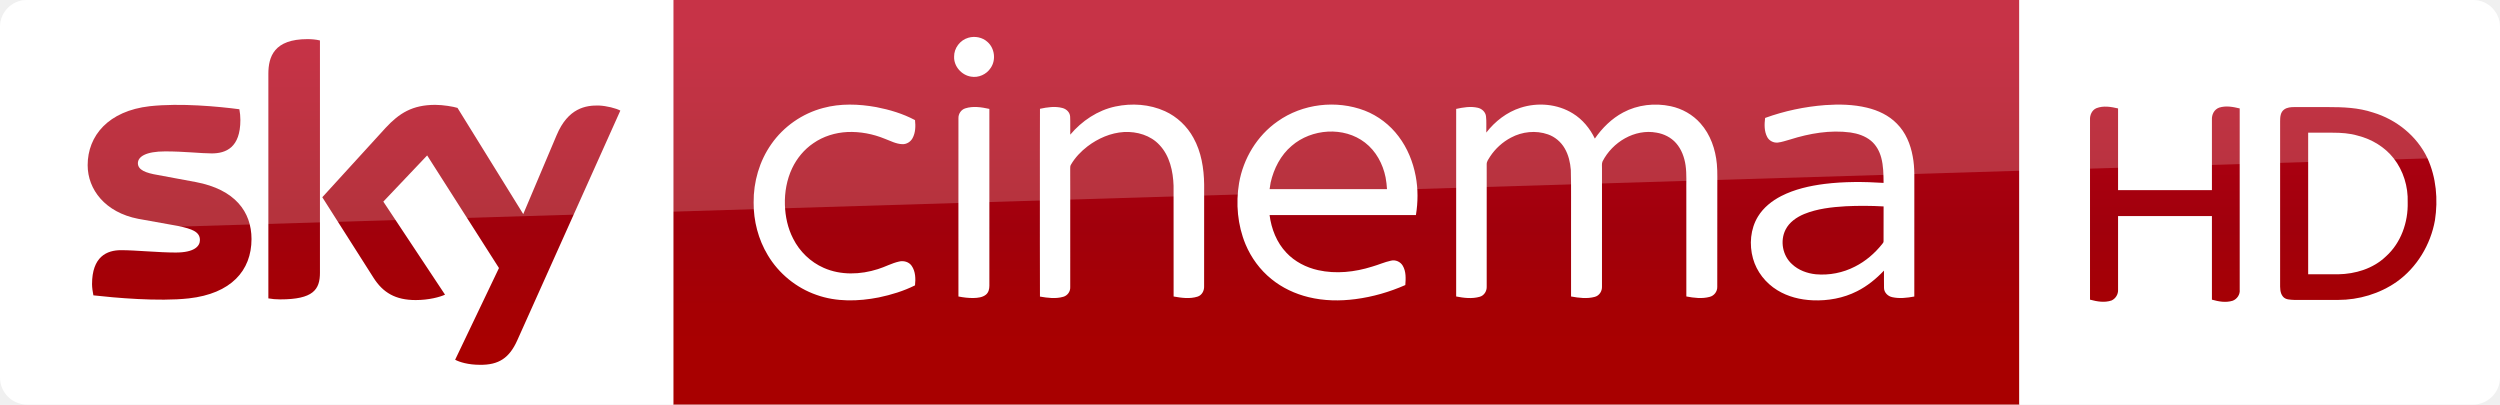
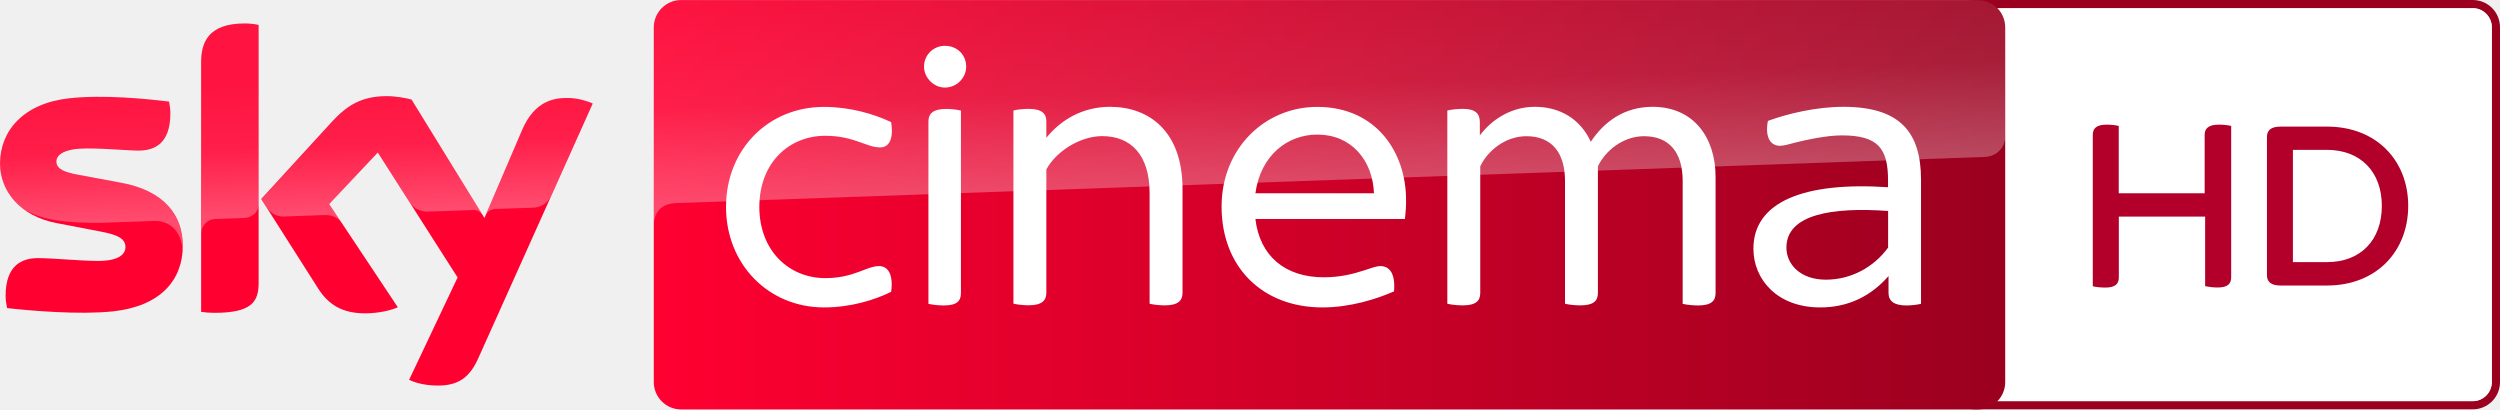
- <svg xmlns="http://www.w3.org/2000/svg" xmlns:xlink="http://www.w3.org/1999/xlink" width="3090.411" height="500.127" viewBox="0 0 2317.808 375.095">
-   <defs>
-     <linearGradient id="a" x1="-8600.5" x2="-8600.5" y1="-4687.6" y2="-4591.4" gradientTransform="matrix(-2.9812 0 0 -2.9812 -24493 -13655)" gradientUnits="userSpaceOnUse">
-       <stop stop-color="#a80000" offset="0" />
-       <stop stop-color="#a1000c" offset=".381" />
-       <stop stop-color="#b90019" offset="1" />
+ <svg xmlns="http://www.w3.org/2000/svg" viewBox="0 0 3053.1 500">
+   <path fill="#9b001f" d="M3019.8 0h-607.9c-18.4 0-33.3 14.9-33.3 33.3v433.3c0 18.4 14.8 33.3 33.3 33.3h607.9c18.4 0 33.3-14.9 33.3-33.3V33.4c0-18.5-14.8-33.4-33.3-33.4m0 10c12.9 0 23.3 10.5 23.3 23.3v433.3c0 12.8-10.5 23.3-23.3 23.3h-607.9c-12.9 0-23.3-10.5-23.3-23.3V33.4c0-12.9 10.5-23.3 23.3-23.3h607.9" />
+   <path fill="#fff" d="M3019.8 10c12.9 0 23.3 10.5 23.3 23.3v433.3c0 12.8-10.5 23.3-23.3 23.3h-607.9c-12.9 0-23.3-10.5-23.3-23.3V33.4c0-12.9 10.5-23.3 23.3-23.3h607.9" />
+   <path d="M2724.8 153.8v184.7c0 8.1-4.1 12.6-16.7 12.6-5.7 0-11-.8-15.1-1.6v-85h-105.4v74.1c0 8.1-4.1 12.6-16.7 12.6-6.1 0-12.2-.8-15.1-1.6V164.8c0-7.8 4.1-12.6 17.1-12.6 5.7 0 11.3.8 14.6 1.6V236h104.9v-71.2c0-7.8 4.5-12.6 17.5-12.6 6 0 11.6.8 14.9 1.6m216.2 97.6c0 55.4-38.7 97.3-99.3 97.3h-56.5c-12.2 0-16.7-4.9-16.7-12.6V167.2c0-7.7 4.5-12.6 16.7-12.6h56.5c60.6 0 99.3 41.5 99.3 96.8m-32.2 0c0-41.5-26-68.4-67.1-68.4h-41.5v137.1h41.5c41.1.1 67.1-26.8 67.1-68.7" fill="#b2002b" />
+   <g transform="translate(-15.061 -164.858)">
+     <path fill="#ff0031" d="M238.3 464.7c0 43-28 74.2-85.2 80.4-41.2 4.4-101-.8-129.4-4-1-4.6-1.8-10.4-1.8-15 0-37.4 20.2-46 39.2-46 19.8 0 51 3.4 74 3.4 25.6 0 33.2-8.6 33.2-16.8 0-10.8-10.2-15.2-30-19l-54.2-10.4c-45-8.6-69-39.6-69-72.6 0-40 28.4-73.6 84.4-79.8 42.2-4.6 93.8.6 122 4 1 4.8 1.6 9.4 1.6 14.4 0 37.4-19.8 45.4-38.8 45.4-14.6 0-37.2-2.6-63.2-2.6-26.4 0-37.2 7.2-37.2 16 0 9.4 10.4 13.2 26.8 16.2l51.6 9.6c53.2 9.6 76 39.8 76 76.8m92.6 46c0 23-9 36.2-54 36.2-6 0-11.2-.4-16.2-1.2V240.9c0-23.2 7.8-47.4 53.2-47.4 5.8 0 11.6.6 17 1.8v315.4zm183.8 118c6 3 18 6.8 33.2 7 26.2.6 40.4-9.4 51-32.8l140-311.6c-5.8-3-18.6-6.6-29-6.8-18-.4-42.2 3.2-57.6 40l-45.6 106.6-89-144.6c-5.8-1.8-19.8-4.2-30-4.2-31.6 0-49 11.6-67.2 31.2l-86.4 94.4 69.6 109.4c12.8 20 29.8 30.2 57.2 30.2 18 0 33-4.2 40-7.4l-83.8-126 59.4-63 97.4 152.6-59.2 125z" />
+     <linearGradient id="A" gradientUnits="userSpaceOnUse" x1="813.461" y1="414.859" x2="2463.86" y2="414.859">
+       <stop offset="0" stop-color="#ff0031" />
+       <stop offset="1" stop-color="#9b001f" />
    </linearGradient>
-     <linearGradient xlink:href="#a" id="b" gradientUnits="userSpaceOnUse" gradientTransform="matrix(-2.9812 0 0 -2.9812 -24493 -13655)" x1="-8600.5" y1="-4687.6" x2="-8600.5" y2="-4591.4" />
-     <linearGradient xlink:href="#a" id="c" gradientUnits="userSpaceOnUse" gradientTransform="matrix(-2.9812 0 0 -2.9812 -24493 -13655)" x1="-8600.5" y1="-4687.6" x2="-8600.5" y2="-4591.4" />
-     <linearGradient xlink:href="#a" id="e" gradientUnits="userSpaceOnUse" gradientTransform="matrix(-2.9812 0 0 -2.9812 -24493 -13655)" x1="-8600.5" y1="-4687.6" x2="-8600.5" y2="-4591.4" />
-     <linearGradient xlink:href="#a" id="f" gradientUnits="userSpaceOnUse" gradientTransform="matrix(-2.9812 0 0 -2.9812 -24493 -13655)" x1="-8600.5" y1="-4687.6" x2="-8600.5" y2="-4591.4" />
-     <linearGradient xlink:href="#a" id="d" gradientUnits="userSpaceOnUse" gradientTransform="matrix(-2.9812 0 0 -2.9812 -24493 -13655)" x1="-8600.5" y1="-4687.6" x2="-8600.5" y2="-4591.4" />
-   </defs>
-   <path d="M624.21 0h1248v375.09h-1248z" fill="url(#b)" stroke-width="2.981" transform="translate(0 .005)" />
-   <path d="M624.21 375.095H25.01c-13.753 0-25.006-11.253-25.006-25.006V24.699C.004 11.571 10.944.006 24.697.006h599.52z" fill="#fff" stroke-width="3.126" />
-   <g fill="#fff">
-     <path d="M897.744 35.003c6.06-1.792 13.082-.457 17.777 3.87 6.722 5.882 8.072 16.856 2.926 24.17-3.81 5.94-11.274 9.279-18.228 7.996-8.709-1.358-15.978-9.549-15.647-18.468-.143-7.936 5.55-15.422 13.172-17.568zM763.172 100.116c16.03-4.35 32.975-3.743 49.2-.825 12.422 2.408 24.77 6.098 35.961 12.054.615 5.589.48 11.65-2.258 16.713-1.837 3.428-5.55 5.776-9.474 5.603-5.753-.172-10.921-2.993-16.195-4.965-11.012-4.539-22.976-6.82-34.888-6.294-11.154.555-22.248 3.976-31.445 10.382-8.499 5.768-15.257 13.944-19.66 23.2-4.989 10.54-7.06 22.332-6.714 33.944.345 10.802 2.648 21.663 7.644 31.302 5.963 11.935 16.127 21.746 28.37 27.117 15.744 6.991 34.025 6.339 50.205 1.163 6.653-2.033 12.812-5.521 19.623-7.029 4.216-1.05 9.159.27 11.68 3.968 3.637 5.214 3.757 12.032 3.105 18.116-10.554 5.266-21.956 8.754-33.478 11.162-19.098 3.765-39.396 4.32-57.932-2.348-18.715-6.504-34.94-19.788-45.075-36.801-8.829-14.635-13.262-31.798-13.127-48.848-.195-19.12 5.349-38.406 16.383-54.099 11.41-16.382 28.775-28.43 48.075-33.515zM1034.04 98.75c15.28-3.262 31.753-2.175 46.05 4.344 11.162 5.086 20.494 13.93 26.367 24.679 7.314 13.12 9.73 28.332 9.94 43.184 0 31.55.037 63.1-.038 94.65.127 4.021-2.116 8.192-6.114 9.414-7.179 2.28-14.905 1.148-22.166-.135-.045-34.213.023-68.433-.037-102.646-.436-13.442-3.541-27.77-13.06-37.829-8.266-8.978-20.943-12.64-32.87-12.016-12.325.727-24.087 5.895-33.846 13.3-6.068 4.657-11.477 10.298-15.34 16.93-.855 1.222-.682 2.752-.72 4.163.06 6.42.008 12.834.038 19.255.015 30.102.007 60.205-.008 90.307.158 4.02-2.595 7.756-6.466 8.814-7.028 2.04-14.522 1.013-21.603-.195-.12-32.615-.053-65.23-.06-97.846.06-25.421-.09-50.843.075-76.257 6.803-1.455 14.012-2.573 20.853-.735 3.683.945 6.939 4.043 7.111 8.004.263 5.566-.007 11.139.113 16.712 10.749-12.767 25.346-22.57 41.781-26.096zM1184.514 112.523c23.06-16.405 54.392-20.05 80.766-9.977 12.437 4.846 23.419 13.27 31.415 23.952 8.154 10.756 13.352 23.583 15.835 36.816 2.258 11.881 2.145 24.138.203 36.05-45.225.053-90.457 0-135.682.03 1.658 12.782 6.578 25.467 15.58 34.888 7.786 8.334 18.363 13.728 29.427 16.196 16.578 3.69 33.965 1.8 50.048-3.279 5.88-1.657 11.492-4.245 17.485-5.528 4.178-1.065 8.792.975 10.937 4.696 3.188 5.378 2.806 11.904 2.378 17.905-14.68 6.474-30.26 10.967-46.177 13.037-14.478 1.898-29.345 1.68-43.567-1.822-12.49-3.046-24.44-8.627-34.416-16.78-10.547-8.492-18.775-19.736-23.989-32.21-7.396-17.824-9.166-37.8-5.986-56.77 3.893-22.729 16.72-43.994 35.743-57.204m13.023 22.706c-10.232 8.634-16.54 21.093-19.496 34.003-.33 2.04-.653 4.08-.968 6.128 36.284 0 72.567-.007 108.85 0-.225-3.683-.637-7.343-1.327-10.974-2.49-12.43-8.912-24.371-19.069-32.18-19.593-15.167-49.53-12.977-67.99 3.023zM1409.7 99.898c15.94-5.153 34.266-3.6 48.593 5.326 8.934 5.484 15.783 13.87 20.321 23.254 6.856-9.842 15.603-18.565 26.27-24.221 13.374-7.172 29.336-8.957 44.114-5.784 10.546 2.266 20.426 7.801 27.567 15.933 9.234 10.344 13.937 24.064 15.182 37.723.728 7.779.3 15.603.413 23.412-.03 30.124.037 60.264-.045 90.389.127 4.32-2.88 8.289-7.074 9.316-7.051 1.906-14.522.953-21.596-.39.008-32.105-.007-64.217-.015-96.33-.172-8.416.495-16.893-.698-25.257-1.095-7.456-3.773-14.882-8.82-20.583-4.622-5.28-11.23-8.559-18.094-9.699-20.268-3.773-40.941 8.799-50.055 26.66-.908 2.092-.428 4.455-.518 6.668.015 36.44.038 72.882-.015 109.322.21 4.239-2.415 8.47-6.616 9.572-7.194 1.988-14.83.975-22.053-.33-.008-22.099-.008-44.197-.008-66.296-.128-16.982.24-33.973-.195-50.948-.548-6.968-2.138-13.997-5.693-20.08-3.436-5.972-9.01-10.705-15.528-12.97-11.207-3.938-23.944-2.573-34.34 3.03a52.712 52.712 0 0 0-19.271 17.486c-1.335 2.235-3.226 4.44-3.18 7.186-.076 2.813.022 5.626.015 8.439.03 34.948.007 69.903-.008 104.851.225 4.186-2.288 8.41-6.436 9.564-7.111 2.048-14.725 1.126-21.874-.27 0-37.708-.022-75.417 0-113.118.015-20.26-.007-40.521.008-60.782 6.489-1.433 13.307-2.58 19.9-1.088 3.789.803 7.194 3.774 7.734 7.742.645 5.063.143 10.194.3 15.28 8.102-10.457 19.046-18.926 31.716-23.007zM1692.196 97.438c12.894-.923 26.021-.645 38.646 2.378 10.307 2.453 20.358 7.134 27.807 14.822 8.139 8.094 12.67 19.158 14.665 30.32 2.138 10.817 1.372 21.881 1.507 32.833-.015 32.375.023 64.75-.022 97.125-6.714 1.238-13.712 2.1-20.448.6-4.006-.817-7.524-4.23-7.637-8.446-.12-5.4.008-10.802-.037-16.195-7.246 7.644-15.528 14.41-24.972 19.143-12.64 6.436-27.034 9.002-41.136 8.394-11.454-.473-22.984-3.308-32.795-9.369-10.787-6.579-19.151-17.178-22.542-29.397-3.593-12.872-2.415-27.387 4.629-38.909 5.086-8.319 12.984-14.567 21.573-18.985 12.49-6.362 26.36-9.467 40.192-11.237 18.13-2.236 36.47-2.108 54.683-.945-.067-7.862-.135-15.843-2.205-23.487-1.613-5.97-4.733-11.672-9.549-15.64-5.363-4.41-12.174-6.623-18.956-7.62-18.858-2.506-38.016.854-56.011 6.54-3.78 1.035-7.501 2.386-11.402 2.828-3.938.383-7.981-1.68-9.796-5.213-2.828-5.394-2.64-11.762-1.913-17.636 17.913-6.488 36.726-10.464 55.719-11.904m18.978 93.788c-13.052.787-26.322 2.242-38.519 7.216-7.006 2.933-13.772 7.576-17.253 14.53-5.258 10.434-2.715 24.07 5.986 31.895 5.964 5.633 14.005 8.588 22.076 9.421 12.445 1.118 25.204-1.373 36.314-7.126 9.781-4.906 18.25-12.197 25.076-20.71.6-.856 1.553-1.659 1.433-2.829.052-10.749-.045-21.506.037-32.247a339.159 339.159 0 0 0-35.15-.15zM894.968 100.454c7.239-2.318 15.025-1.073 22.294.517 0 26.022-.015 52.043 0 78.065.03 28.602-.015 57.197.007 85.799.023 3.06-.727 6.413-3.255 8.401-3.173 2.528-7.456 2.933-11.365 3.053-4.733.09-9.436-.502-14.064-1.403-.038-31.58-.015-63.152-.015-94.732.022-23.547-.038-47.093.022-70.639-.09-4.02 2.49-7.876 6.376-9.061z" />
+     <path fill="url(#A)" d="M2430.7 164.9H846.9c-18.4 0-33.4 15-33.4 33.4v433.2c0 18.4 15 33.4 33.4 33.4h1583.6c18.4 0 33.4-15 33.4-33.4V198.1c-.2-18.4-14.8-33.2-33.2-33.2" />
+     <linearGradient id="B" gradientUnits="userSpaceOnUse" x1="858.575" y1="-1058.765" x2="863.018" y2="-1058.765" gradientTransform="matrix(-1.3157 -37.6778 -37.6778 1.3157 -38381.973 34169.797)">
+       <stop offset="0" stop-color="#fff" />
+       <stop offset=".5" stop-color="#fff" stop-opacity=".4" />
+       <stop offset="1" stop-color="#fff" stop-opacity=".25" />
+     </linearGradient>
+     <path opacity=".3" fill="url(#B)" d="M260.9 240.9v209c0-8.4 6.4-17.2 17.2-17.6h0l35.2-1.2c7-.2 17.6-5 17.8-17.8h0v-218c-5.4-1.2-11.2-1.8-17-1.8h0c-45.4.2-53.2 24.2-53.2 47.4m160 72.8l-86.4 94.4 7 10.8c3 4 8.8 10.8 20.4 10.4h0l49.2-1.8c10.8-.4 17.6 4.2 21.8 9.8h0l-15.4-23.2 59.4-63 39.8 62.6c7.2 9.4 18 9.6 20.4 9.6h0c2 0 54.4-1.8 56.6-2h0c3.6-.2 7.8 1.8 11 6.4h0l-86.6-140.8c-5.8-1.8-19.8-4.2-30-4.2h0c-31.6-.2-49 11.2-67.2 31m-321.4-29c-56 6.2-84.4 39.6-84.4 79.8h0c0 20.6 9.4 40.4 27.4 54.6h0c13.6 9 27.6 12.4 41.4 14.8h0c11.4 2 38 3.8 57.8 3h0l61.6-2.2c23.2-.8 35.6 19 34.4 38.8h0v-1c.2-2.6.4-5.2.4-7.8h0c0-37-22.8-67.2-75.8-77h0l-51.6-9.6c-16.6-2.8-26.8-6.8-26.8-16.2h0c0-8.8 11-16.2 37.2-16.2h0c26 0 48.6 2.6 63.2 2.6h0c19 0 38.8-8 38.8-45.4h0c0-5-.6-9.6-1.6-14.4h0c-20.2-2.4-52.6-5.8-84.8-5.8h0c-12.6.2-25.2.8-37.2 2m552.6 39.8l-44.2 104.2c0-.2 2.8-8.2 11.4-8.6h0l46.8-1.6c14.2-.6 19.8-10.2 21.4-13.4h0l51.2-114.2c-5.8-3-18.6-6.6-29-6.8h0-2.2c-17.8.2-40.6 5-55.4 40.4" />
+     <linearGradient id="C" gradientUnits="userSpaceOnUse" x1="868.542" y1="-1081.389" x2="872.985" y2="-1081.389" gradientTransform="matrix(-1.9565 -56.0258 -56.0258 1.9565 -57245.133 51169.035)">
+       <stop offset="0" stop-color="#fff" />
+       <stop offset=".5" stop-color="#fff" stop-opacity=".4" />
+       <stop offset="1" stop-color="#fff" stop-opacity=".25" />
+     </linearGradient>
+     <path opacity=".3" fill="url(#C)" d="M846.9 164.9c-18.4 0-33.4 15-33.4 33.4h0v240.4c0-3.6 1.4-23.4 24-25.6h0s1.2-.2 3.2-.2h0l1598.4-56.4c12.6-.4 24.8-9.8 24.8-25.4h0V198.5c0-18.4-15-33.4-33.4-33.4h0l-1583.6-.2z" />
+     <path d="M901.7 417.6c0-70.2 51.5-122.2 119.7-122.2 31.9 0 61.4 8.8 82 18.6 3.4 22.1-3.5 30.9-13.3 30.9-17.2 0-31.9-14.2-67.2-14.2-44.2 0-80.5 32.9-80.5 86.9 0 53.5 36.3 86.9 80.5 86.9 35.3 0 50.1-14.7 65.8-14.7 10.3 0 17.6 9.3 14.7 31.4-20.6 10.3-50.1 19.1-82 19.1-68.2 0-119.7-53-119.7-122.7m1208.5-36.8v141.9c0 9.8-5.4 15.2-21.6 15.2-6.9 0-14.7-1-18.6-2V385.7c0-34.4-16.2-54.5-47.1-54.5-26 0-47.6 18.1-56.4 36.8v154.6c0 9.8-5.4 15.2-21.6 15.2-6.9 0-14.7-1-18.6-2V385.7c0-34.4-16.2-54.5-47.1-54.5-26 0-47.6 18.1-56.4 36.8v154.6c0 9.8-5.4 15.2-21.6 15.2-6.8 0-14.7-1-18.6-2v-236c3.9-1 11.8-2 19.1-2 15.2 0 20.6 5.9 20.6 16.2v16.2c15.2-20.1 38.8-34.9 67.3-34.9 31.4 0 55.9 15.7 68.2 42.7 16.2-24.5 40.7-42.7 75.6-42.7 50.3.1 76.8 37.9 76.8 85.5m-379.4 51.5h-182.6c5.4 45.7 36.8 71.2 83.4 71.2 20.1 0 35.8-4 50.6-8.8 10.3-3.5 14.7-4.9 18.6-4.9 11.3 0 18.6 9.3 16.7 30.9-21.1 9.3-53.5 19.6-87.4 19.6-73.6 0-123.2-49.5-123.2-123.2 0-70.7 52.6-121.7 116.8-121.7 72.7 0 108.5 56.4 108.5 113.4.1 6.9-.4 15.2-1.4 23.5m-182.6-31.4H1693c-1.5-40.2-27.5-71.7-69.2-71.7-36.3.1-69.2 25.1-75.6 71.7m-89-5.4v127.1c0 9.3-5.4 15.2-21.6 15.2-6.8 0-14.7-1-18.6-2v-135c0-47.1-23.1-69.7-57.9-69.7-27 0-56.4 18.7-68.2 40.7v150.7c0 9.3-5.4 15.2-21.6 15.2-6.9 0-14.7-1-18.6-2V299.8c3.9-1 11.8-2 18.6-2 16.2 0 21.6 5.9 21.6 15.2v20.1c17.2-21.1 43.2-37.8 78-37.8 48.1.1 88.3 30.5 88.3 100.2m901.9-10.8v151.2c-3.9 1-11.3 2-18.1 2-14.7 0-21.6-5.4-21.6-15.2V502c-21.1 24.1-48.6 38.3-83.5 38.3-52.5 0-81.5-34.3-81.5-71.7 0-56.9 60.9-82 164.4-75.1v-8.3c0-38.8-11.8-55-56.4-55-18.6 0-43.7 5.4-56.9 8.8-7.9 2-13.8 3.9-18.6 3.9-11.3 0-18.7-9.8-14.8-30.4 24.1-8.8 58.9-17.2 92.3-17.2 69.2.1 94.7 31 94.7 89.4m-40.2 82.5v-44.7c-67.7-4.9-124.2 3.9-124.2 44.7 0 20.6 17.2 39.2 48.1 39.2 31.4 0 58.9-15.6 76.1-39.2M1143.5 246.3c0-14.7 11.8-25.5 25.5-25.5 14.8 0 26 10.8 26 25.5 0 13.3-11.3 25.5-26 25.5-13.7 0-25.5-12.2-25.5-25.5m5.4 289.6V313.1c0-9.3 5.4-15.2 21.6-15.2 6.9 0 14.2 1 18.1 2v222.8c0 9.8-4.9 15.2-21.1 15.2-6.8 0-14.6-1-18.6-2" fill="#fff" />
  </g>
-   <path d="M421.97 333.52c4.064 2.188 12.19 4.689 22.818 4.689 17.817.312 27.507-6.565 34.696-22.505l95.648-213.18c-4.063-2.188-12.816-4.376-19.692-4.689-12.19-.313-28.757 2.188-39.384 27.507l-30.945 73.142-60.952-98.461c-4.063-1.25-13.441-2.813-20.63-2.813-21.255 0-33.445 7.814-45.948 21.255l-58.764 64.39 47.511 74.705c8.752 13.753 20.317 20.63 39.072 20.63 12.19 0 22.505-2.813 27.194-5.001l-57.201-86.27 40.635-42.823 66.578 104.4zm-125.34-80.644c0 15.629-6.252 24.693-36.884 24.693-4.064 0-7.502-.313-10.94-.938V68.461c0-15.94 5.314-32.195 36.258-32.195 3.75 0 7.814.313 11.565 1.25zm-63.452-31.257c0 29.382-19.067 50.637-58.139 55.013-28.132 3.126-69.079-.625-88.458-2.813-.625-3.126-1.25-7.19-1.25-10.315 0-25.631 13.753-31.57 26.88-31.57 13.442 0 34.697 2.188 50.638 2.188 17.504 0 22.505-5.94 22.505-11.565 0-7.502-6.877-10.315-20.63-13.128l-36.571-6.564c-30.632-5.94-46.886-27.194-46.886-49.7 0-27.505 19.38-50.323 57.513-54.7 28.757-3.125 64.078.313 83.145 2.814.625 3.438.937 6.564.937 10.002 0 25.631-13.44 30.945-26.569 30.945-10.002 0-25.318-1.875-43.135-1.875-18.129 0-25.318 5-25.318 10.94 0 6.251 7.19 9.064 18.442 10.94l35.321 6.564c36.26 6.876 51.575 27.507 51.575 52.825" fill="url(#c)" stroke-width="2.981" transform="translate(0 .005)" />
-   <path d="M1872.2 375.095h420.6c13.753 0 25.006-11.253 25.006-25.006V24.759c0-13.253-11.003-24.756-24.756-24.756H1872.2z" fill="#fff" fill-rule="evenodd" />
-   <g fill="url(#d)" stroke-width="2.981" transform="translate(0 .005)">
-     <path d="M1943.7 100.27c6.502-2.5 13.503-1.25 20.005.25v75.768h87.02v-65.265c-.25-4.751 2-9.502 6.752-11.253 6.251-2 12.753-.75 19.005.75v168.04c.5 4.501-2.501 8.752-6.502 10.252-6.502 2-13.003.75-19.255-1v-77.518h-87.02v68.266c.25 4.251-2.25 8.252-6.002 10.002-6.501 2.25-13.503 1-20.005-.75v-166.79c-.25-4.251 1.75-9.002 6.002-10.753z" fill="url(#e)" />
-     <path d="M2117.7 101.52c2.75-2 6.252-2.25 9.502-2.25h31.007c14.253 0 28.257.5 41.76 5 21.755 6.502 40.76 21.756 50.512 42.26 8.252 18.005 10.002 38.51 7.002 57.765-4 22.505-16.754 43.76-35.508 57.013-15.754 11.003-35.008 16.754-54.263 16.754h-40.509c-3.751-.25-8.252 0-10.753-3.251-2.75-3.501-2.5-8.002-2.5-12.253v-150.04c0-4.001.25-8.502 3.75-11.003m22.255 21.505V254.3h27.757c16.004-.25 32.508-5.251 44.26-16.504 14.003-12.503 20.755-31.757 20.255-50.262.5-14.503-4-29.257-13.003-40.76-8.252-10.502-20.255-17.754-33.258-21.005-7.501-2.25-15.504-2.75-23.506-2.75z" fill="url(#f)" />
-   </g>
-   <path d="M25.006.005C11.253.005 0 11.258 0 25.011v226.3c0-20.005 16.003-36.509 36.008-37.259l2281.8-69.266V25.006c0-13.753-11.253-25.006-25.006-25.006z" opacity=".2" fill="#fff" />
</svg>
